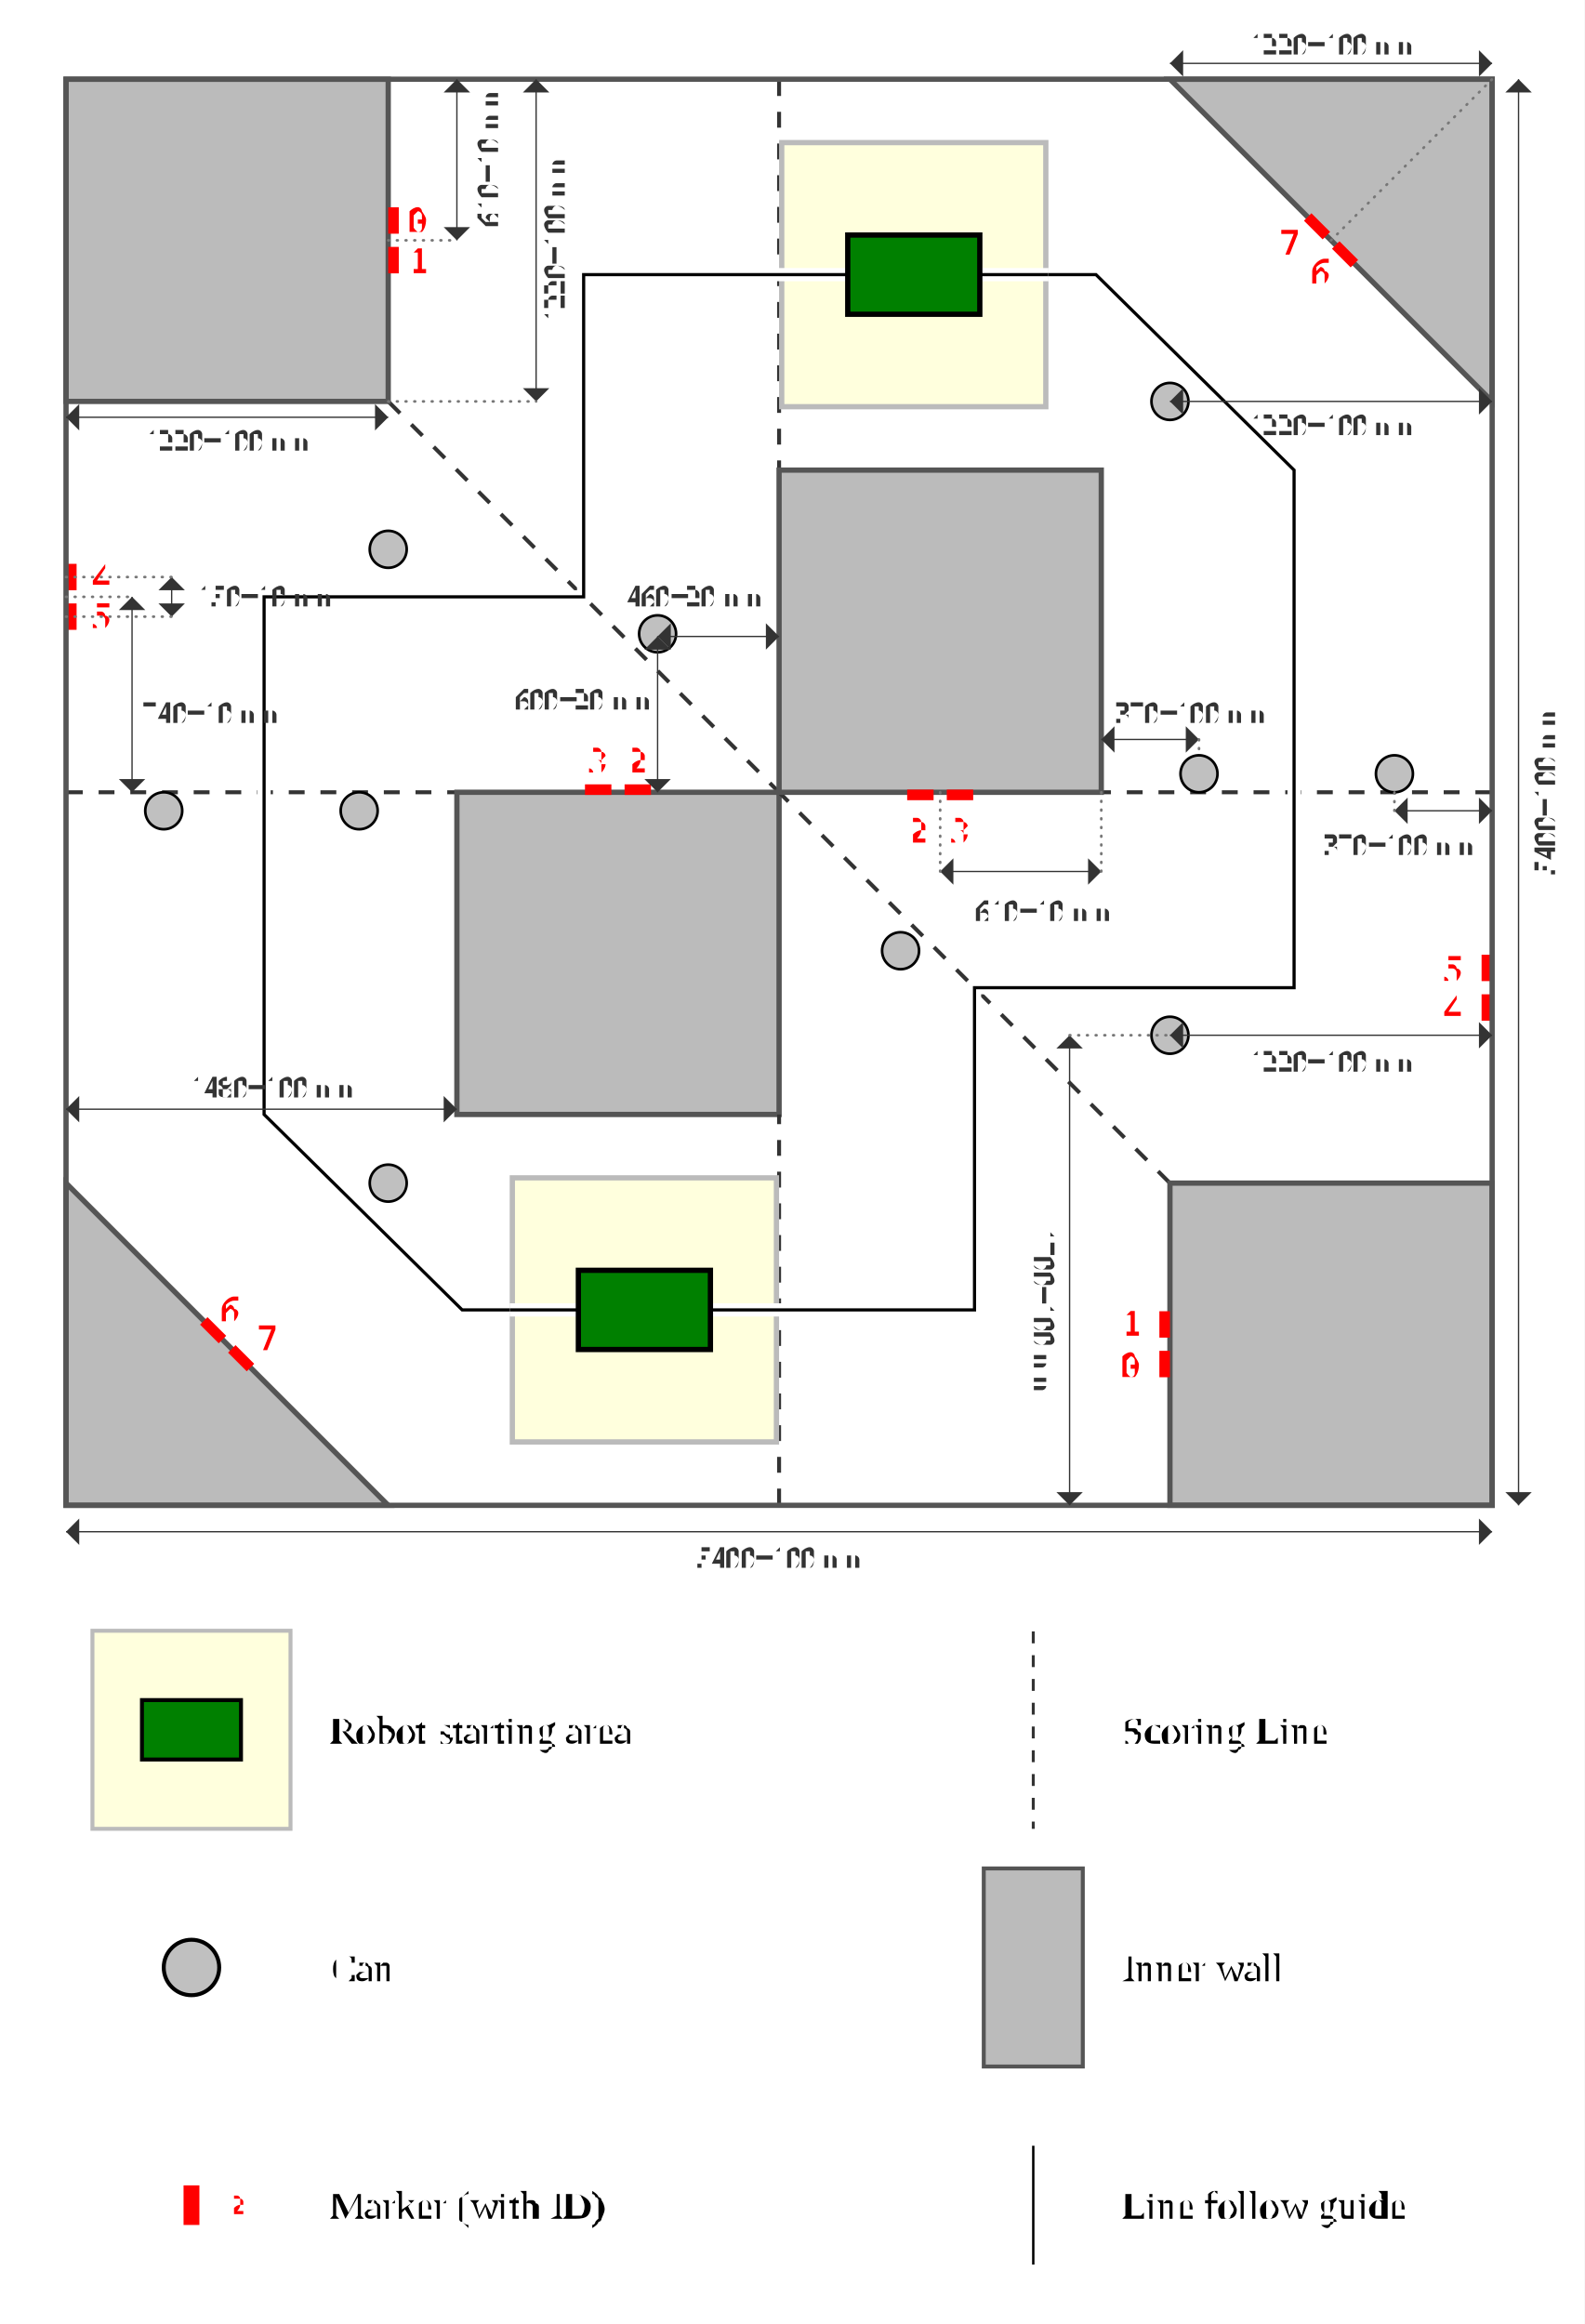
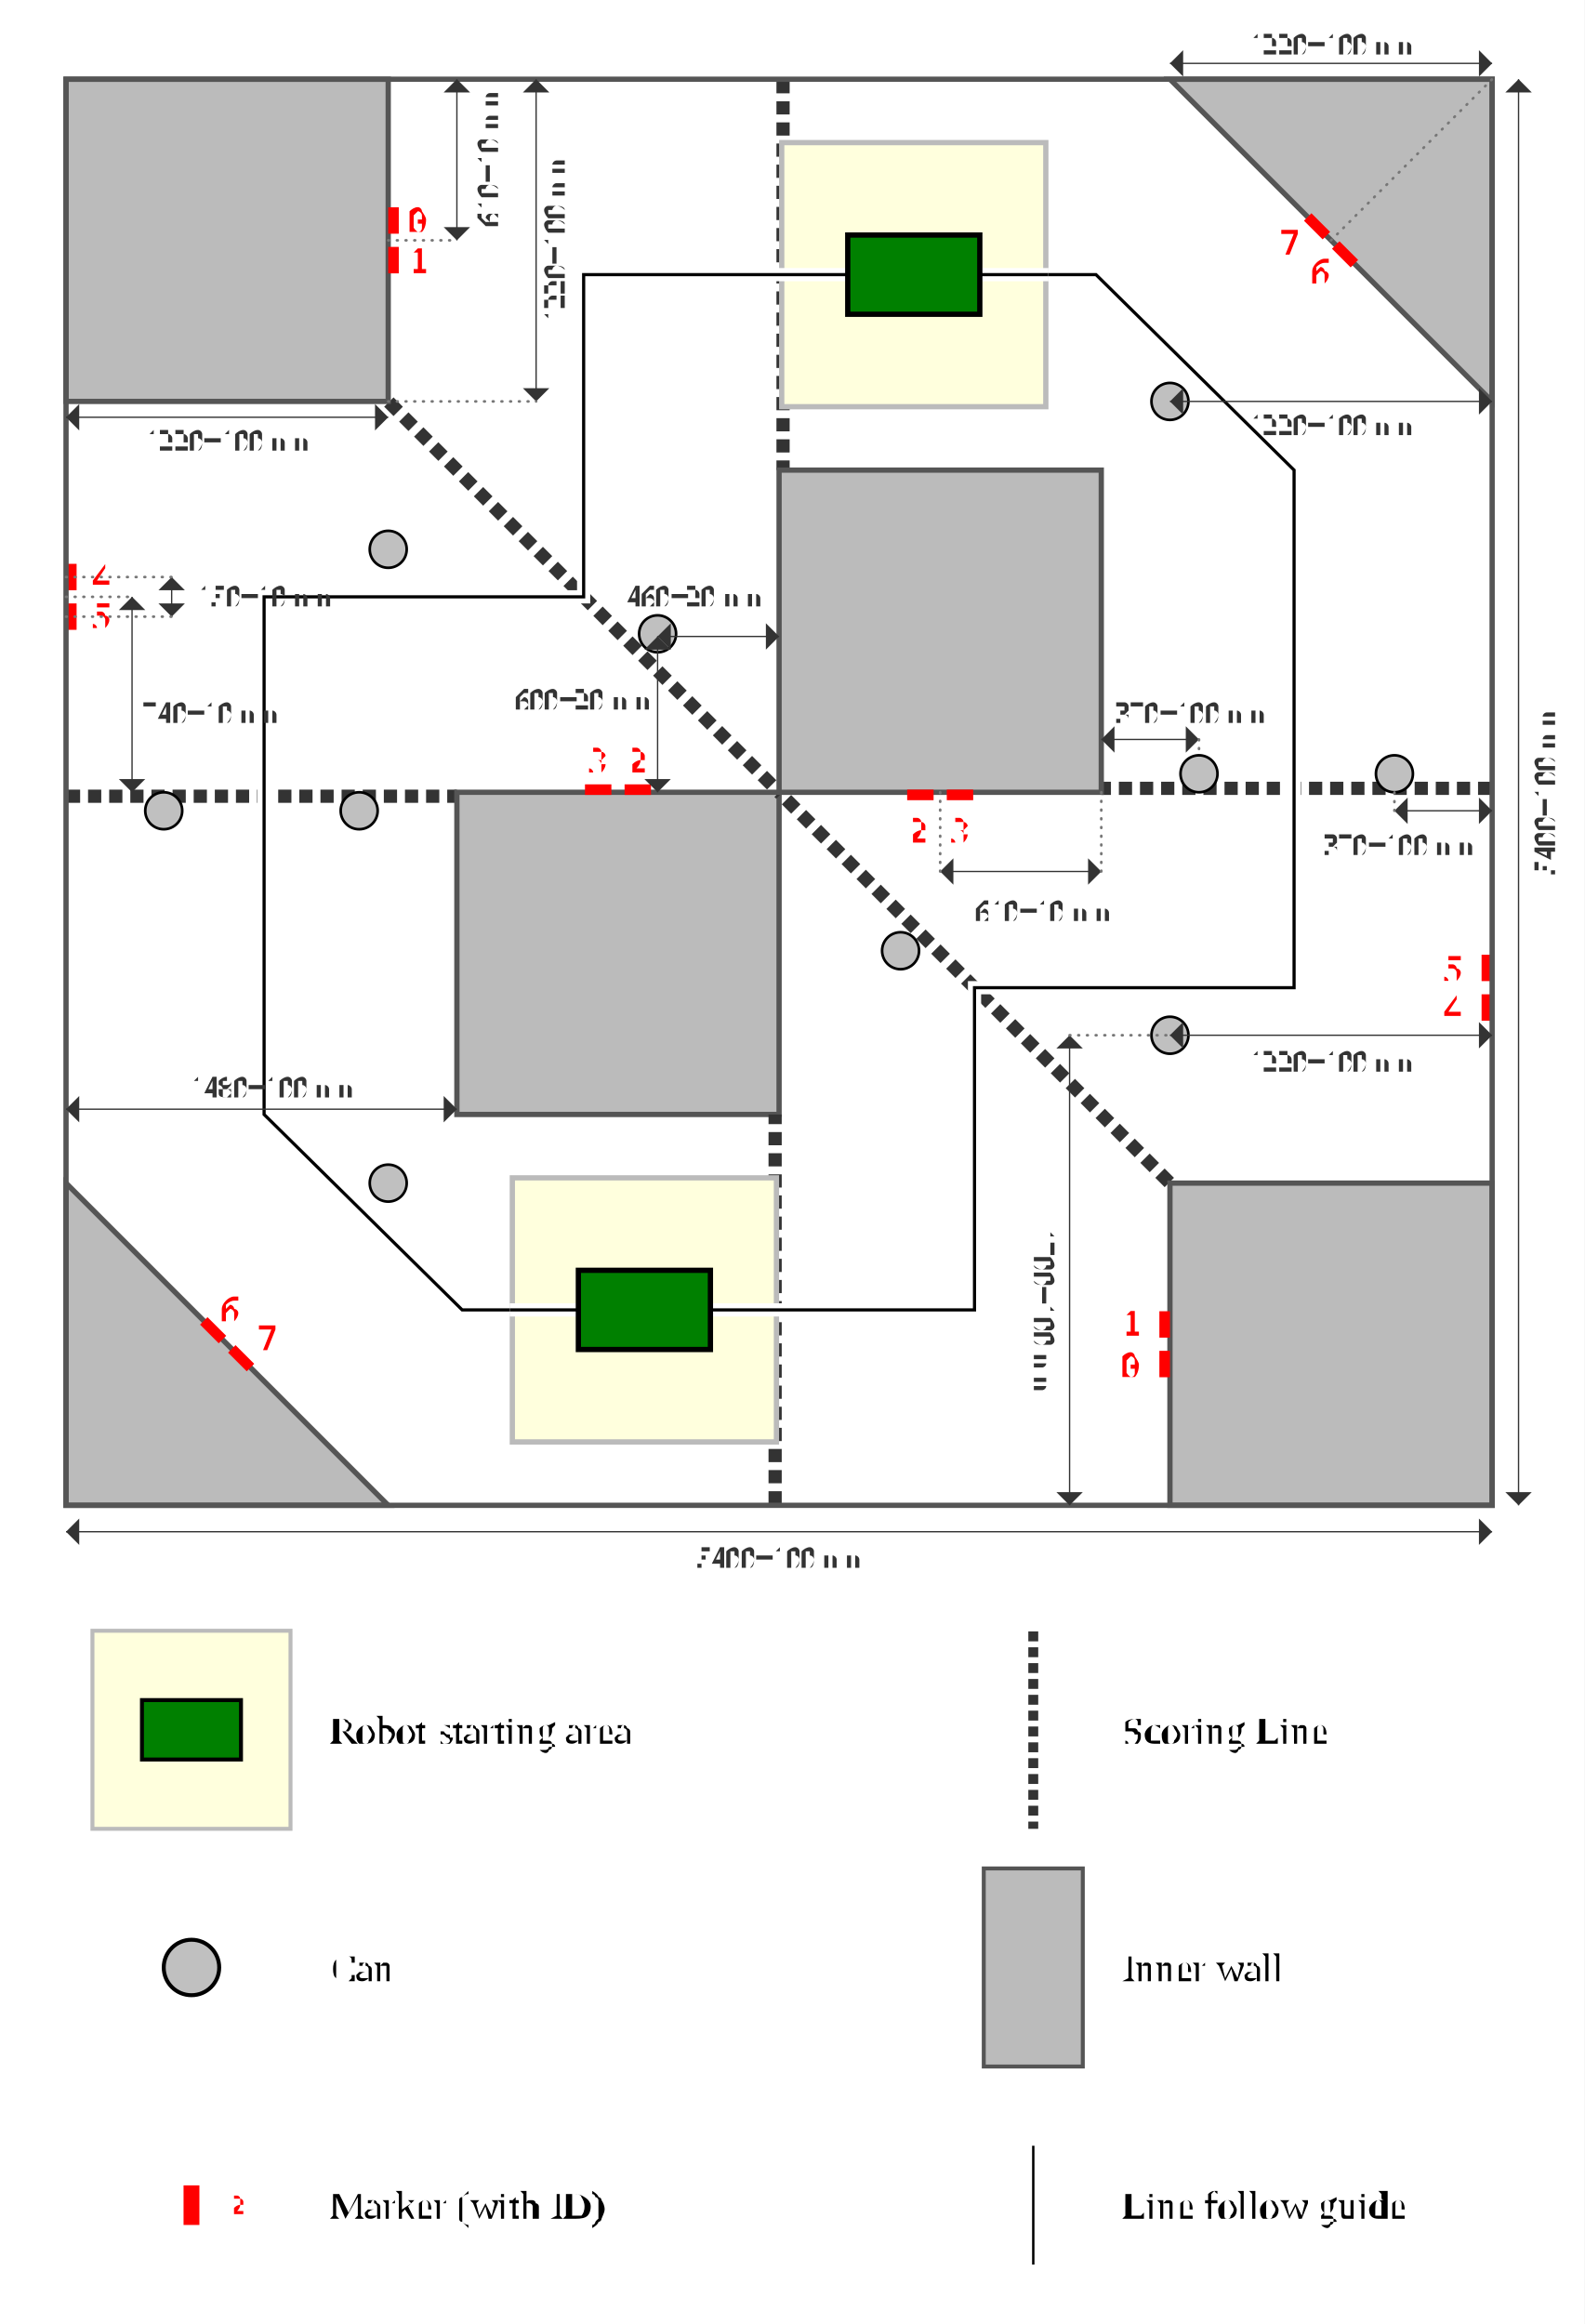
<svg xmlns="http://www.w3.org/2000/svg" xmlns:xlink="http://www.w3.org/1999/xlink" version="1.1" baseProfile="full" width="600" height="880">
  <style type="text/css">
    
      .arena-wall {
          fill: none;
          stroke: #555;
          stroke-width: .02;
      }

      .inner-wall {
          fill: #bbb;
          stroke: #555;
          stroke-width: .02;
      }

      .line-follow-guide {
          fill: none;
          stroke: black;
          stroke-width: .012;
      }

      .line-follow-guide-back {
          fill: none;
          stroke: white;
          stroke-width: .05;
      }

      .arena-wall {
          fill: none;
          stroke: #555;
          stroke-width: .02;
      }

      .can {
          stroke: black;
          stroke-width: 0.01;
          fill: silver;
      }

      #robot {
          fill: green;
          stroke: black;
          stroke-width: 0.02;
      }

      .scoring-line {
          stroke: #333;
-           stroke-width: 0.015;
+           stroke-width: 0.05;
          /*stroke-dasharray: 0.141, 0.141;*/
-           stroke-dasharray: 0.06 0.06;
+           stroke-dasharray: 0.05 0.03;
          stroke-dashoffset: -50%;
          fill: none;
      }

      #marker {
          stroke: red;
          stroke-width: 0.04;
      }

      .start-zone {
        stroke: #bbb;
        stroke-width: 0.02;
        fill: #ffd;
      }

      .legend-label {
        font-size: 0.2px;
        text-anchor: start;
        dominant-baseline: central;
      }

      .marker-label {
        font-size: 0.12px;
        text-anchor: central;
        dominant-baseline: central;
        fill: red;
        font-family: monospace;
      }

      /*.dimension, .dimension-guide, .marker-label {
         display: none;
      }*/
      line.dimension {
        stroke: #333;
        stroke-width: 0.005;
        marker-start: url(#dimension-arrow-head-start);
        marker-end: url(#dimension-arrow-head-end);
      }

      text.dimension {
        fill: #333;
        font-size: 0.11px;
        text-anchor: middle;
        dominant-baseline: central;
      }
      .dimension-arrow-head {
        fill: #333;
      }
      .dimension-guide {
        stroke: #777;
        stroke-width: 0.01;
        stroke-dasharray: 0.003 0.03;
        stroke-linecap: round;
        fill: none;
      }

    
  </style>
  <defs>
    <g transform="scale(0.05)" id="dimension-arrow-head">
      <path id="path218" class="dimension-arrow-head" d="M0,0 L1,1 L1,-1 L0,0" />
    </g>
    <marker markerUnits="userSpaceOnUse" refY="1" refX="0" markerHeight="2" markerWidth="1" orient="auto" id="dimension-arrow-head-start">
      <use transform="translate(0,1)" xlink:href="#dimension-arrow-head" />
    </marker>
    <marker markerUnits="userSpaceOnUse" refY="1" refX="1" markerHeight="2" markerWidth="1" orient="auto" id="dimension-arrow-head-end">
      <use transform="matrix(-1,0,0,1,1,1)" xlink:href="#dimension-arrow-head" />
    </marker>
    <circle cx="0" cy="0" r="0.07" id="can" />
    <line x1="-0.05" y1="0" x2="0.05" y2="0" id="marker" />
    <rect width="0.5" height="0.3" x="-0.25" y="-0.15" id="robot" />
    <g id="marker-pair">
      <use xlink:href="#marker" transform="translate(0.075)" class="marker" />
      <use xlink:href="#marker" transform="translate(-0.075)" class="marker" />
    </g>
    <g id="side-zone">
-       <line class="scoring-line" x1="2.7" y1="0" x2="2.7" y2="1.48" />
-       <line class="scoring-line" x1="0" y1="2.7" x2="1.48" y2="2.7" />
+       <line class="scoring-line" x1="2.715" y1="0" x2="2.715" y2="1.48" />
+       <line class="scoring-line" x1="0" y1="2.715" x2="1.48" y2="2.715" />
      <line class="scoring-line" x1="1.22" y1="1.22" x2="2.7" y2="2.7" />
      <rect width="1" height="1" x="2.71" y="0.24" class="start-zone" />
      <polyline points="3.72,0.74 1.96,0.74 1.96,1.96 0.75,1.96 0.75,3.92 1.5,4.66 1.68,4.66" class="line-follow-guide-back" />
      <polyline points="3.72,0.74 1.96,0.74 1.96,1.96 0.75,1.96 0.75,3.92 1.5,4.66 1.68,4.66" class="line-follow-guide" />
      <g transform="translate(3.21 0.74)">
        <use xlink:href="#robot" />
      </g>
      <use xlink:href="#can" transform="translate(4.18 1.22)" class="can" />
      <use xlink:href="#can" transform="translate(1.22 1.78)" class="can" />
      <use xlink:href="#can" transform="translate(2.24 2.1)" class="can" />
      <use xlink:href="#can" transform="translate(0.37 2.77)" class="can" />
      <use xlink:href="#can" transform="translate(1.11 2.77)" class="can" />
      <rect width="1.22" height="1.22" x="1.48" y="2.7" class="inner-wall" />
      <rect width="1.22" height="1.22" x="0" y="0" class="inner-wall" />
      <polygon points="5.4,0 4.18,0 5.4,1.22" class="inner-wall" />
      <use xlink:href="#marker-pair" transform="translate(1.24 0.61) rotate(90)" />
      <use xlink:href="#marker-pair" transform="translate(2.09 2.69)" />
      <use xlink:href="#marker-pair" transform="translate(0.02 1.96) rotate(90)" />
      <use xlink:href="#marker-pair" transform="translate(4.79 0.61) rotate(45)" />
    </g>
  </defs>
  <rect width="100%" height="100%" fill="white" />
  <g id="arena" transform="translate(25 30) scale(100)">
    <use xlink:href="#side-zone" />
    <use xlink:href="#side-zone" transform="rotate(180 2.7 2.7)" />
    <rect width="5.4" height="5.4" x="0" y="0" class="arena-wall" />
    <text class="marker-label" y="0.54" x="1.3">0</text>
    <text class="marker-label" y="0.69" x="1.3">1</text>
    <text class="marker-label" y="4.87" x="4">0</text>
    <text class="marker-label" y="4.72" x="4">1</text>
    <text class="marker-label" y="2.58" x="2.13">2</text>
    <text class="marker-label" y="2.58" x="1.98">3</text>
    <text class="marker-label" y="2.85" x="3.19">2</text>
    <text class="marker-label" y="2.85" x="3.35">3</text>
    <text class="marker-label" y="1.89" x="0.1">4</text>
    <text class="marker-label" y="2.04" x="0.1">5</text>
    <text class="marker-label" y="3.52" x="5.22">4</text>
    <text class="marker-label" y="3.37" x="5.22">5</text>
    <text class="marker-label" y="4.66" x="0.59">6</text>
    <text class="marker-label" y="4.77" x="0.73">7</text>
    <text class="marker-label" y="0.73" x="4.72">6</text>
    <text class="marker-label" y="0.62" x="4.6">7</text>
    <line x1="0" y1="1.28" x2="1.22" y2="1.28" class="dimension" />
    <text class="dimension" y="1.37" x="0.61">1220±100mm</text>
    <line x1="1.78" y1="0" x2="1.78" y2="1.22" class="dimension" />
    <line x1="1.22" y1="1.22" x2="1.78" y2="1.22" class="dimension-guide" />
    <text class="dimension" transform="rotate(-90, 1.85 0.61)" y="0.61" x="1.85">1220±100mm</text>
    <line x1="1.48" y1="0" x2="1.48" y2="0.61" class="dimension" />
    <line x1="1.22" y1="0.61" x2="1.48" y2="0.61" class="dimension-guide" />
    <text class="dimension" transform="rotate(-90, 1.6 0.3)" y="0.3" x="1.6">610±10mm</text>
    <line x1="0" y1="3.9" x2="1.48" y2="3.9" class="dimension" />
    <text class="dimension" y="3.82" x="0.78">1480±100mm</text>
    <line x1="4.18" y1="-0.06" x2="5.4" y2="-0.06" class="dimension" />
    <text class="dimension" y="-0.13" x="4.79">1220±100mm</text>
    <line x1="4.18" y1="3.62" x2="5.4" y2="3.62" class="dimension" />
    <text class="dimension" y="3.72" x="4.79">1220±100mm</text>
    <line x1="3.8" y1="5.4" x2="3.8" y2="3.62" class="dimension" />
    <line x1="3.8" y1="3.62" x2="4.18" y2="3.62" class="dimension-guide" />
    <text class="dimension" transform="rotate(90, 3.7 4.66)" y="4.66" x="3.7">1700±100mm</text>
    <line x1="2.24" y1="2.11" x2="2.7" y2="2.11" class="dimension" />
    <text class="dimension" y="1.96" x="2.38">460±20mm</text>
    <line x1="2.24" y1="2.11" x2="2.24" y2="2.7" class="dimension" />
    <text class="dimension" y="2.35" x="1.96">600±20mm</text>
    <line x1="3.31" y1="3" x2="3.92" y2="3" class="dimension" />
    <line x1="3.31" y1="3" x2="3.31" y2="2.7" class="dimension-guide" />
    <line x1="3.92" y1="3" x2="3.92" y2="2.7" class="dimension-guide" />
    <text class="dimension" y="3.15" x="3.7">610±10mm</text>
    <line x1="0.4" y1="1.885" x2="0.4" y2="2.035" class="dimension" />
    <line x1="0" y1="1.885" x2="0.4" y2="1.885" class="dimension-guide" />
    <line x1="0" y1="2.035" x2="0.4" y2="2.035" class="dimension-guide" />
    <text class="dimension" y="1.96" x="0.75">150±10mm</text>
    <line x1="0.25" y1="1.96" x2="0.25" y2="2.7" class="dimension" />
    <line x1="0" y1="1.96" x2="0.25" y2="1.96" class="dimension-guide" />
    <text class="dimension" y="2.4" x="0.55">740±10mm</text>
    <line x1="4.79" y1="0.61" x2="5.4" y2="0" class="dimension-guide" />
    <text class="dimension" y="1.31" x="4.79">1220±100mm</text>
    <line x1="4.18" y1="1.22" x2="5.4" y2="1.22" class="dimension" />
    <line x1="5.03" y1="2.77" x2="5.4" y2="2.77" class="dimension" />
    <line x1="5.03" y1="2.77" x2="5.03" y2="2.7" class="dimension-guide" />
    <text class="dimension" y="2.9" x="5.05">370±100mm</text>
    <line x1="3.92" y1="2.5" x2="4.29" y2="2.5" class="dimension" />
    <line x1="4.29" y1="2.5" x2="4.29" y2="2.56" class="dimension-guide" />
    <text class="dimension" y="2.4" x="4.26">370±100mm</text>
    <line x1="0" y1="5.5" x2="5.4" y2="5.5" class="dimension" />
    <text class="dimension" y="5.6" x="2.7">5400±100mm</text>
    <line x1="5.5" y1="0" x2="5.5" y2="5.4" class="dimension" />
    <text class="dimension" transform="rotate(-90, 5.6 2.7)" y="2.7" x="5.6">5400±100mm</text>
  </g>
  <g id="legend" transform="translate(35 580) scale(75)">
    <rect width="1" height="1" x="0" y="0.5" class="start-zone" />
    <use x="0.5" y="1" xlink:href="#robot" />
    <text class="legend-label" y="1" x="1.2">Robot starting area</text>
    <use xlink:href="#can" transform="translate(0.5 2.2) scale(2)" class="can" />
    <text class="legend-label" y="2.2" x="1.2">Can</text>
    <use xlink:href="#marker" transform="translate(0.5 3.4) scale(2) rotate(90)" class="marker" />
    <text class="marker-label" y="3.4" x="0.7">2</text>
    <text class="legend-label" y="3.4" x="1.2">Marker (with ID)</text>
    <line class="scoring-line" x1="4.75" y1="0.5" x2="4.75" y2="1.5" />
    <text class="legend-label" y="1" x="5.2">Scoring Line</text>
    <rect width="0.5" height="1" x="4.5" y="1.7" class="inner-wall" />
    <text class="legend-label" y="2.2" x="5.2">Inner wall</text>
    <line class="line-follow-guide" x1="4.75" y1="3.1" x2="4.75" y2="3.7" />
    <text class="legend-label" y="3.4" x="5.2">Line follow guide</text>
  </g>
</svg>
